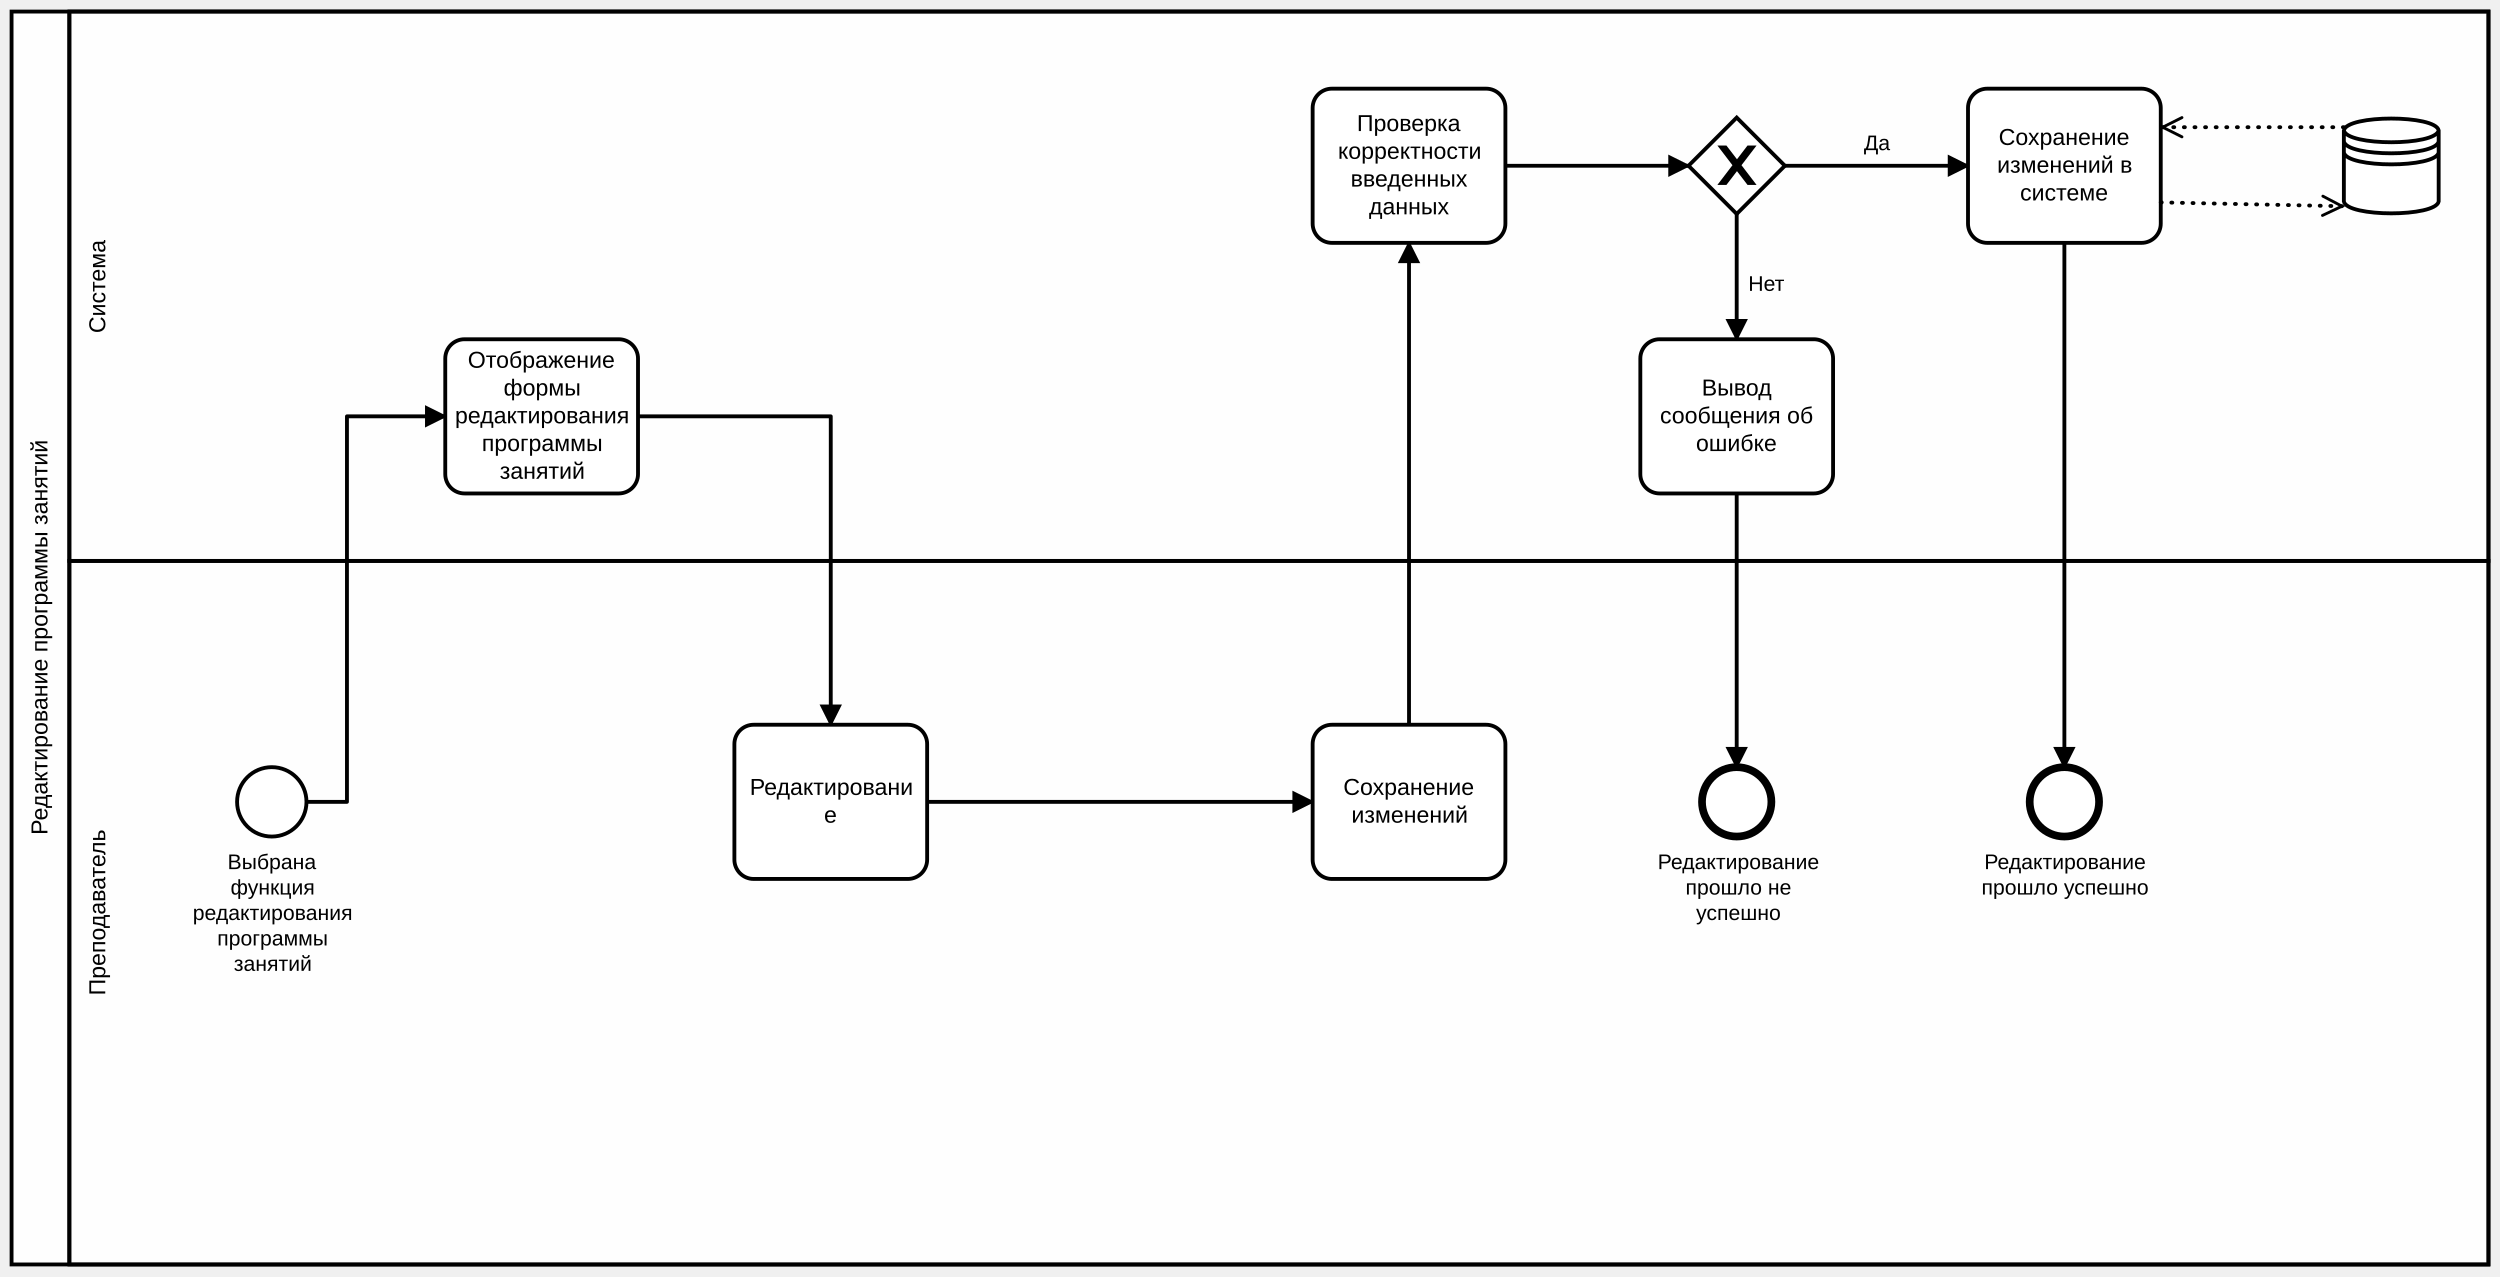
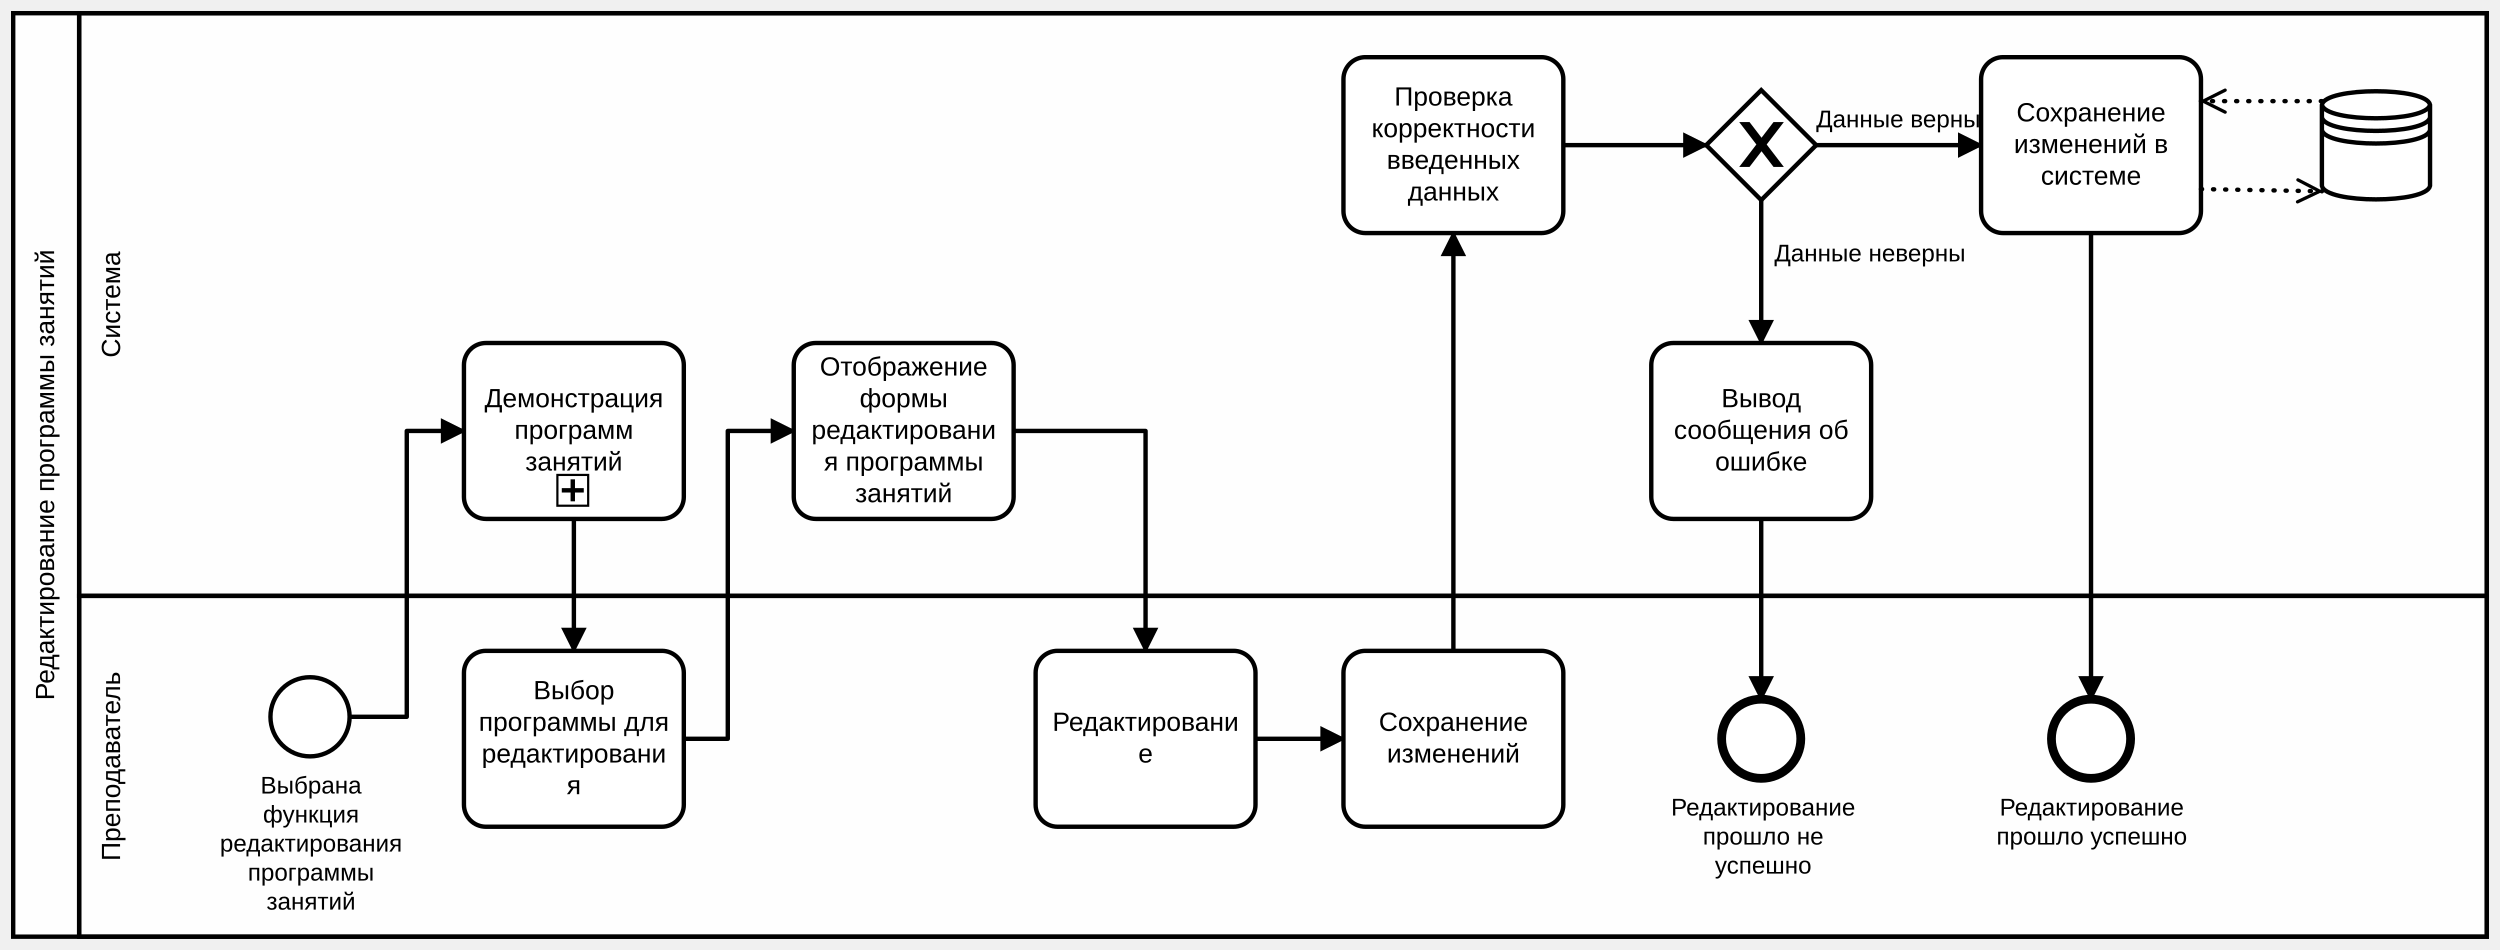
- <svg xmlns="http://www.w3.org/2000/svg" width="1297" height="662" viewBox="149 74 1297 662" version="1.1">
+ <svg xmlns="http://www.w3.org/2000/svg" width="1137" height="432" viewBox="149 94 1137 432" version="1.1">
  <defs>
-     <marker id="sequenceflow-end-white-black-c3cmvcpatdydm0tzsg6f8zy3j" viewBox="0 0 20 20" refX="11" refY="10" markerWidth="10" markerHeight="10" orient="auto">
-       <path d="M 1 5 L 11 10 L 1 15 Z" style="fill: black; stroke-width: 1px; stroke-linecap: round; stroke-dasharray: 10000, 1; stroke: black;" />
+     <marker id="sequenceflow-end-white-black-92m6he9rr7wa09pbdxbmwrjce" viewBox="0 0 20 20" refX="11" refY="10" markerWidth="10" markerHeight="10" orient="auto">
+       <path d="M 1 5 L 11 10 L 1 15 Z" style="fill: black; stroke-width: 1px; stroke-linecap: round; stroke-dasharray: 10000px, 1px; stroke: black; --darkreader-inline-fill:#e8e6e3; --darkreader-inline-stroke:#e8e6e3;" data-darkreader-inline-fill="" data-darkreader-inline-stroke="" />
    </marker>
-     <marker id="messageflow-end-white-black-c3cmvcpatdydm0tzsg6f8zy3j" viewBox="0 0 20 20" refX="8.5" refY="5" markerWidth="20" markerHeight="20" orient="auto">
-       <path d="m 1 5 l 0 -3 l 7 3 l -7 3 z" style="fill: white; stroke-width: 1px; stroke-linecap: butt; stroke-dasharray: 10000, 1; stroke: black;" />
-     </marker>
-     <marker id="messageflow-start-white-black-c3cmvcpatdydm0tzsg6f8zy3j" viewBox="0 0 20 20" refX="6" refY="6" markerWidth="20" markerHeight="20" orient="auto">
-       <circle cx="6" cy="6" r="3.5" style="fill: white; stroke-width: 1px; stroke-linecap: round; stroke-dasharray: 10000, 1; stroke: black;" />
-     </marker>
-     <marker id="association-end-white-black-c3cmvcpatdydm0tzsg6f8zy3j" viewBox="0 0 20 20" refX="12" refY="10" markerWidth="10" markerHeight="10" orient="auto">
-       <path d="M 1 5 L 11 10 L 1 15" style="fill: none; stroke-width: 1.5px; stroke-linecap: round; stroke-dasharray: 10000, 1; stroke: black;" />
+     <marker id="association-end-white-black-92m6he9rr7wa09pbdxbmwrjce" viewBox="0 0 20 20" refX="12" refY="10" markerWidth="10" markerHeight="10" orient="auto">
+       <path d="M 1 5 L 11 10 L 1 15" style="fill: none; stroke-width: 1.5px; stroke-linecap: round; stroke-dasharray: 10000px, 1px; stroke: black;" />
    </marker>
  </defs>
  <g class="djs-group">
-     <g class="djs-element djs-shape" data-element-id="Participant_1b6ujnq" style="display: block;" transform="matrix(1 0 0 1 155 80)">
+     <g class="djs-element djs-shape" data-element-id="Participant_1b6ujnq" transform="matrix(1, 0, 0, 1, 155, 100)" style="display: block;">
      <g class="djs-visual">
-         <rect x="0" y="0" width="1285" height="650" rx="0" ry="0" style="stroke: black; stroke-width: 2px; fill: white; fill-opacity: 0.95;" />
-         <polyline points="30,0 30,650 " style="fill: none; stroke: black; stroke-width: 2px;" />
-         <text lineHeight="1.2" class="djs-label" style="font-family: Arial, sans-serif; font-size: 12px; font-weight: normal; fill: black;" transform="matrix(-1.83697e-16 -1 1 -1.83697e-16 0 650)">
-           <tspan x="222.859" y="18.6">Редактирование программы занятий</tspan>
+         <rect x="0" y="0" width="1125" height="420" rx="0" ry="0" style="stroke: black; stroke-width: 2px; fill: white; fill-opacity: 0.95;" />
+         <polyline points="30,0 30,420 " style="fill: none; stroke: black; stroke-width: 2px;" />
+         <text style="font-family: Arial, sans-serif; font-size: 12px; font-weight: normal; fill: black;" lineHeight="1.2" class="djs-label" transform="matrix(-1.83697e-16, -1, 1, -1.83697e-16, 0, 420)">
+           <tspan x="107.533" y="18.6">Редактирование программы занятий</tspan>
        </text>
      </g>
-       <rect class="djs-hit djs-hit-click-stroke" x="0" y="0" width="1285" height="650" style="fill: none; stroke-opacity: 0; stroke: white; stroke-width: 15px;" />
-       <rect class="djs-hit djs-hit-all" x="0" y="0" width="30" height="650" style="fill: none; stroke-opacity: 0; stroke: white; stroke-width: 15px;" />
-       <rect x="-6" y="-6" width="1297" height="662" class="djs-outline" style="fill: none;" />
+       <rect style="fill: none; stroke-opacity: 0; stroke: white; stroke-width: 15px;" class="djs-hit djs-hit-click-stroke" x="0" y="0" width="1125" height="420" />
+       <rect style="fill: none; stroke-opacity: 0; stroke: white; stroke-width: 15px;" class="djs-hit djs-hit-all" x="0" y="0" width="30" height="420" />
+       <rect x="-6" y="-6" width="1137" height="432" style="fill: none;" class="djs-outline" />
    </g>
    <g class="djs-children">
      <g class="djs-group">
-         <g class="djs-element djs-shape" data-element-id="Lane_0ynxgk1" style="display: block;" transform="matrix(1 0 0 1 185 365)">
-           <g class="djs-visual">
-             <rect x="0" y="0" width="1255" height="365" rx="0" ry="0" style="stroke: black; stroke-width: 2px; fill: white; fill-opacity: 0.35;" />
-             <text lineHeight="1.2" class="djs-label" style="font-family: Arial, sans-serif; font-size: 12px; font-weight: normal; fill: black;" transform="matrix(-1.83697e-16 -1 1 -1.83697e-16 0 365)">
-               <tspan x="139.57" y="18.6">Преподаватель</tspan>
-             </text>
-           </g>
-           <rect class="djs-hit djs-hit-click-stroke" x="0" y="0" width="1255" height="365" style="fill: none; stroke-opacity: 0; stroke: white; stroke-width: 15px;" />
-           <rect class="djs-hit djs-hit-all" x="0" y="0" width="30" height="365" style="fill: none; stroke-opacity: 0; stroke: white; stroke-width: 15px;" />
-           <rect x="-6" y="-6" width="1267" height="377" class="djs-outline" style="fill: none;" />
-         </g>
-       </g>
-       <g class="djs-group">
-         <g class="djs-element djs-shape" data-element-id="Lane_0ldj0uw" style="display: block;" transform="matrix(1 0 0 1 185 80)">
-           <g class="djs-visual">
-             <rect x="0" y="0" width="1255" height="285" rx="0" ry="0" style="stroke: black; stroke-width: 2px; fill: white; fill-opacity: 0.35;" />
-             <text lineHeight="1.2" class="djs-label" style="font-family: Arial, sans-serif; font-size: 12px; font-weight: normal; fill: black;" transform="matrix(-1.83697e-16 -1 1 -1.83697e-16 0 285)">
-               <tspan x="118.172" y="18.6">Система</tspan>
-             </text>
-           </g>
-           <rect class="djs-hit djs-hit-click-stroke" x="0" y="0" width="1255" height="285" style="fill: none; stroke-opacity: 0; stroke: white; stroke-width: 15px;" />
-           <rect class="djs-hit djs-hit-all" x="0" y="0" width="30" height="285" style="fill: none; stroke-opacity: 0; stroke: white; stroke-width: 15px;" />
-           <rect x="-6" y="-6" width="1267" height="297" class="djs-outline" style="fill: none;" />
+         <g class="djs-element djs-shape" data-element-id="Lane_0ynxgk1" transform="matrix(1, 0, 0, 1, 185, 365)" style="display: block;">
+           <g class="djs-visual">
+             <rect x="0" y="0" width="1095" height="155" rx="0" ry="0" style="stroke: black; stroke-width: 2px; fill: white; fill-opacity: 0.35;" />
+             <text style="font-family: Arial, sans-serif; font-size: 12px; font-weight: normal; fill: black;" lineHeight="1.2" class="djs-label" transform="matrix(-1.83697e-16, -1, 1, -1.83697e-16, 0, 155)">
+               <tspan x="34.45" y="18.6">Преподаватель</tspan>
+             </text>
+           </g>
+           <rect style="fill: none; stroke-opacity: 0; stroke: white; stroke-width: 15px;" class="djs-hit djs-hit-click-stroke" x="0" y="0" width="1095" height="155" />
+           <rect style="fill: none; stroke-opacity: 0; stroke: white; stroke-width: 15px;" class="djs-hit djs-hit-all" x="0" y="0" width="30" height="155" />
+           <rect x="-6" y="-6" width="1107" height="167" style="fill: none;" class="djs-outline" />
+         </g>
+       </g>
+       <g class="djs-group">
+         <g class="djs-element djs-shape" data-element-id="Lane_0ldj0uw" transform="matrix(1, 0, 0, 1, 185, 100)" style="display: block;">
+           <g class="djs-visual">
+             <rect x="0" y="0" width="1095" height="265" rx="0" ry="0" style="stroke: black; stroke-width: 2px; fill: white; fill-opacity: 0.35;" />
+             <text style="font-family: Arial, sans-serif; font-size: 12px; font-weight: normal; fill: black;" lineHeight="1.2" class="djs-label" transform="matrix(-1.83697e-16, -1, 1, -1.83697e-16, 0, 265)">
+               <tspan x="108.342" y="18.6">Система</tspan>
+             </text>
+           </g>
+           <rect style="fill: none; stroke-opacity: 0; stroke: white; stroke-width: 15px;" class="djs-hit djs-hit-click-stroke" x="0" y="0" width="1095" height="265" />
+           <rect style="fill: none; stroke-opacity: 0; stroke: white; stroke-width: 15px;" class="djs-hit djs-hit-all" x="0" y="0" width="30" height="265" />
+           <rect x="-6" y="-6" width="1107" height="277" style="fill: none;" class="djs-outline" />
+         </g>
+       </g>
+       <g class="djs-group">
+         <g class="djs-element djs-connection" data-element-id="Flow_132vuii" style="display: block;">
+           <g class="djs-visual">
+             <path d="m  1100,200L1100,412 " style="fill: none; stroke-width: 2px; stroke: black; stroke-linejoin: round; marker-end: url('#sequenceflow-end-white-black-92m6he9rr7wa09pbdxbmwrjce');" />
+           </g>
+           <polyline points="1100,200 1100,412 " style="fill: none; stroke-opacity: 0; stroke: white; stroke-width: 15px;" class="djs-hit djs-hit-stroke" />
+           <rect x="1094" y="194" width="12" height="224" style="fill: none;" class="djs-outline" />
        </g>
      </g>
      <g class="djs-group">
        <g class="djs-element djs-connection" data-element-id="Flow_0o69zpo" style="display: block;">
          <g class="djs-visual">
-             <path d="m  1050,330L1050,472 " style="fill: none; stroke-width: 2px; stroke: black; stroke-linejoin: round; marker-end: url('#sequenceflow-end-white-black-c3cmvcpatdydm0tzsg6f8zy3j');" />
-           </g>
-           <polyline points="1050,330 1050,472 " class="djs-hit djs-hit-stroke" style="fill: none; stroke-opacity: 0; stroke: white; stroke-width: 15px;" />
-           <rect x="1044" y="324" width="12" height="154" class="djs-outline" style="fill: none;" />
+             <path d="m  950,330L950,412 " style="fill: none; stroke-width: 2px; stroke: black; stroke-linejoin: round; marker-end: url('#sequenceflow-end-white-black-92m6he9rr7wa09pbdxbmwrjce');" />
+           </g>
+           <polyline points="950,330 950,412 " style="fill: none; stroke-opacity: 0; stroke: white; stroke-width: 15px;" class="djs-hit djs-hit-stroke" />
+           <rect x="944" y="324" width="12" height="94" style="fill: none;" class="djs-outline" />
+         </g>
+       </g>
+       <g class="djs-group">
+         <g class="djs-element djs-connection" data-element-id="Flow_0ha7l9a" style="display: block;">
+           <g class="djs-visual">
+             <path d="m  950,185L950,250 " style="fill: none; stroke-width: 2px; stroke: black; stroke-linejoin: round; marker-end: url('#sequenceflow-end-white-black-92m6he9rr7wa09pbdxbmwrjce');" />
+           </g>
+           <polyline points="950,185 950,250 " style="fill: none; stroke-opacity: 0; stroke: white; stroke-width: 15px;" class="djs-hit djs-hit-stroke" />
+           <rect x="944" y="179" width="12" height="77" style="fill: none;" class="djs-outline" />
+         </g>
+       </g>
+       <g class="djs-group">
+         <g class="djs-element djs-connection" data-element-id="Flow_01n34qk" style="display: block;">
+           <g class="djs-visual">
+             <path d="m  975,160L1050,160 " style="fill: none; stroke-width: 2px; stroke: black; stroke-linejoin: round; marker-end: url('#sequenceflow-end-white-black-92m6he9rr7wa09pbdxbmwrjce');" />
+           </g>
+           <polyline points="975,160 1050,160 " style="fill: none; stroke-opacity: 0; stroke: white; stroke-width: 15px;" class="djs-hit djs-hit-stroke" />
+           <rect x="969" y="154" width="87" height="12" style="fill: none;" class="djs-outline" />
+         </g>
+       </g>
+       <g class="djs-group">
+         <g class="djs-element djs-connection" data-element-id="Flow_1hgzyfr" style="display: block;">
+           <g class="djs-visual">
+             <path d="m  460,430L480,430 L480,290 L510,290 " style="fill: none; stroke-width: 2px; stroke: black; stroke-linejoin: round; marker-end: url('#sequenceflow-end-white-black-92m6he9rr7wa09pbdxbmwrjce');" />
+           </g>
+           <polyline points="460,430 480,430 480,290 510,290 " style="fill: none; stroke-opacity: 0; stroke: white; stroke-width: 15px;" class="djs-hit djs-hit-stroke" />
+           <rect x="454" y="284" width="62" height="152" style="fill: none;" class="djs-outline" />
+         </g>
+       </g>
+       <g class="djs-group">
+         <g class="djs-element djs-connection" data-element-id="Flow_1nuftsn" style="display: block;">
+           <g class="djs-visual">
+             <path d="m  410,330L410,390 " style="fill: none; stroke-width: 2px; stroke: black; stroke-linejoin: round; marker-end: url('#sequenceflow-end-white-black-92m6he9rr7wa09pbdxbmwrjce');" />
+           </g>
+           <polyline points="410,330 410,390 " style="fill: none; stroke-opacity: 0; stroke: white; stroke-width: 15px;" class="djs-hit djs-hit-stroke" />
+           <rect x="404" y="324" width="12" height="72" style="fill: none;" class="djs-outline" />
+         </g>
+       </g>
+       <g class="djs-group">
+         <g class="djs-element djs-connection" data-element-id="Flow_07rdryp" style="display: block;">
+           <g class="djs-visual">
+             <path d="m  308,420L334,420 L334,290 L360,290 " style="fill: none; stroke-width: 2px; stroke: black; stroke-linejoin: round; marker-end: url('#sequenceflow-end-white-black-92m6he9rr7wa09pbdxbmwrjce');" />
+           </g>
+           <polyline points="308,420 334,420 334,290 360,290 " style="fill: none; stroke-opacity: 0; stroke: white; stroke-width: 15px;" class="djs-hit djs-hit-stroke" />
+           <rect x="302" y="284" width="64" height="142" style="fill: none;" class="djs-outline" />
        </g>
      </g>
      <g class="djs-group">
        <g class="djs-element djs-connection" data-element-id="Flow_1hnvpqh" style="display: block;">
          <g class="djs-visual">
-             <path d="m  480,290L580,290 L580,450 " style="fill: none; stroke-width: 2px; stroke: black; stroke-linejoin: round; marker-end: url('#sequenceflow-end-white-black-c3cmvcpatdydm0tzsg6f8zy3j');" />
-           </g>
-           <polyline points="480,290 580,290 580,450 " class="djs-hit djs-hit-stroke" style="fill: none; stroke-opacity: 0; stroke: white; stroke-width: 15px;" />
-           <rect x="474" y="284" width="112" height="172" class="djs-outline" style="fill: none;" />
-         </g>
-       </g>
-       <g class="djs-group">
-         <g class="djs-element djs-connection" data-element-id="Flow_0l35zz9" style="display: block;">
-           <g class="djs-visual">
-             <path d="m  308,490L329,490 L329,290 L380,290 " style="fill: none; stroke-width: 2px; stroke: black; stroke-linejoin: round; marker-end: url('#sequenceflow-end-white-black-c3cmvcpatdydm0tzsg6f8zy3j');" />
-           </g>
-           <polyline points="308,490 329,490 329,290 380,290 " class="djs-hit djs-hit-stroke" style="fill: none; stroke-opacity: 0; stroke: white; stroke-width: 15px;" />
-           <rect x="302" y="284" width="84" height="212" class="djs-outline" style="fill: none;" />
-         </g>
-       </g>
-       <g class="djs-group">
-         <g class="djs-element djs-connection" data-element-id="Flow_132vuii" style="display: block;">
-           <g class="djs-visual">
-             <path d="m  1220,200L1220,472 " style="fill: none; stroke-width: 2px; stroke: black; stroke-linejoin: round; marker-end: url('#sequenceflow-end-white-black-c3cmvcpatdydm0tzsg6f8zy3j');" />
-           </g>
-           <polyline points="1220,200 1220,472 " class="djs-hit djs-hit-stroke" style="fill: none; stroke-opacity: 0; stroke: white; stroke-width: 15px;" />
-           <rect x="1214" y="194" width="12" height="284" class="djs-outline" style="fill: none;" />
-         </g>
-       </g>
-       <g class="djs-group">
-         <g class="djs-element djs-connection" data-element-id="Flow_0ha7l9a" style="display: block;">
-           <g class="djs-visual">
-             <path d="m  1050,185L1050,250 " style="fill: none; stroke-width: 2px; stroke: black; stroke-linejoin: round; marker-end: url('#sequenceflow-end-white-black-c3cmvcpatdydm0tzsg6f8zy3j');" />
-           </g>
-           <polyline points="1050,185 1050,250 " class="djs-hit djs-hit-stroke" style="fill: none; stroke-opacity: 0; stroke: white; stroke-width: 15px;" />
-           <rect x="1044" y="179" width="12" height="77" class="djs-outline" style="fill: none;" />
-         </g>
-       </g>
-       <g class="djs-group">
-         <g class="djs-element djs-connection" data-element-id="Flow_01n34qk" style="display: block;">
-           <g class="djs-visual">
-             <path d="m  1075,160L1170,160 " style="fill: none; stroke-width: 2px; stroke: black; stroke-linejoin: round; marker-end: url('#sequenceflow-end-white-black-c3cmvcpatdydm0tzsg6f8zy3j');" />
-           </g>
-           <polyline points="1075,160 1170,160 " class="djs-hit djs-hit-stroke" style="fill: none; stroke-opacity: 0; stroke: white; stroke-width: 15px;" />
-           <rect x="1069" y="154" width="107" height="12" class="djs-outline" style="fill: none;" />
+             <path d="m  610,290L670,290 L670,390 " style="fill: none; stroke-width: 2px; stroke: black; stroke-linejoin: round; marker-end: url('#sequenceflow-end-white-black-92m6he9rr7wa09pbdxbmwrjce');" />
+           </g>
+           <polyline points="610,290 670,290 670,390 " style="fill: none; stroke-opacity: 0; stroke: white; stroke-width: 15px;" class="djs-hit djs-hit-stroke" />
+           <rect x="604" y="284" width="72" height="112" style="fill: none;" class="djs-outline" />
        </g>
      </g>
      <g class="djs-group">
        <g class="djs-element djs-connection" data-element-id="Flow_1fh283f" style="display: block;">
          <g class="djs-visual">
-             <path d="m  930,160L1025,160 " style="fill: none; stroke-width: 2px; stroke: black; stroke-linejoin: round; marker-end: url('#sequenceflow-end-white-black-c3cmvcpatdydm0tzsg6f8zy3j');" />
-           </g>
-           <polyline points="930,160 1025,160 " class="djs-hit djs-hit-stroke" style="fill: none; stroke-opacity: 0; stroke: white; stroke-width: 15px;" />
-           <rect x="924" y="154" width="107" height="12" class="djs-outline" style="fill: none;" />
+             <path d="m  860,160L925,160 " style="fill: none; stroke-width: 2px; stroke: black; stroke-linejoin: round; marker-end: url('#sequenceflow-end-white-black-92m6he9rr7wa09pbdxbmwrjce');" />
+           </g>
+           <polyline points="860,160 925,160 " style="fill: none; stroke-opacity: 0; stroke: white; stroke-width: 15px;" class="djs-hit djs-hit-stroke" />
+           <rect x="854" y="154" width="77" height="12" style="fill: none;" class="djs-outline" />
        </g>
      </g>
      <g class="djs-group">
        <g class="djs-element djs-connection" data-element-id="Flow_0zcfzcb" style="display: block;">
          <g class="djs-visual">
-             <path d="m  880,450L880,200 " style="fill: none; stroke-width: 2px; stroke: black; stroke-linejoin: round; marker-end: url('#sequenceflow-end-white-black-c3cmvcpatdydm0tzsg6f8zy3j');" />
-           </g>
-           <polyline points="880,450 880,200 " class="djs-hit djs-hit-stroke" style="fill: none; stroke-opacity: 0; stroke: white; stroke-width: 15px;" />
-           <rect x="874" y="194" width="12" height="262" class="djs-outline" style="fill: none;" />
+             <path d="m  810,390L810,200 " style="fill: none; stroke-width: 2px; stroke: black; stroke-linejoin: round; marker-end: url('#sequenceflow-end-white-black-92m6he9rr7wa09pbdxbmwrjce');" />
+           </g>
+           <polyline points="810,390 810,200 " style="fill: none; stroke-opacity: 0; stroke: white; stroke-width: 15px;" class="djs-hit djs-hit-stroke" />
+           <rect x="804" y="194" width="12" height="202" style="fill: none;" class="djs-outline" />
        </g>
      </g>
      <g class="djs-group">
        <g class="djs-element djs-connection" data-element-id="Flow_1oo5qbt" style="display: block;">
          <g class="djs-visual">
-             <path d="m  630,490L830,490 " style="fill: none; stroke-width: 2px; stroke: black; stroke-linejoin: round; marker-end: url('#sequenceflow-end-white-black-c3cmvcpatdydm0tzsg6f8zy3j');" />
-           </g>
-           <polyline points="630,490 830,490 " class="djs-hit djs-hit-stroke" style="fill: none; stroke-opacity: 0; stroke: white; stroke-width: 15px;" />
-           <rect x="624" y="484" width="212" height="12" class="djs-outline" style="fill: none;" />
-         </g>
-       </g>
-       <g class="djs-group">
-         <g class="djs-element djs-shape" data-element-id="Activity_0auo7cy" style="display: block;" transform="matrix(1 0 0 1 830 450)">
-           <g class="djs-visual">
-             <rect x="0" y="0" width="100" height="80" rx="10" ry="10" style="stroke: black; stroke-width: 2px; fill: white; fill-opacity: 0.95;" />
-             <text lineHeight="1.2" class="djs-label" style="font-family: Arial, sans-serif; font-size: 12px; font-weight: normal; fill: black;">
-               <tspan x="15.906" y="36.4">Сохранение </tspan>
-               <tspan x="20.117" y="50.8">изменений</tspan>
-             </text>
-           </g>
-           <rect class="djs-hit djs-hit-all" x="0" y="0" width="100" height="80" style="fill: none; stroke-opacity: 0; stroke: white; stroke-width: 15px;" />
-           <rect x="-6" y="-6" width="112" height="92" class="djs-outline" style="fill: none;" />
-         </g>
-       </g>
-       <g class="djs-group">
-         <g class="djs-element djs-shape" data-element-id="Gateway_18vwtif" style="display: block;" transform="matrix(1 0 0 1 1025 135)">
+             <path d="m  720,430L760,430 " style="fill: none; stroke-width: 2px; stroke: black; stroke-linejoin: round; marker-end: url('#sequenceflow-end-white-black-92m6he9rr7wa09pbdxbmwrjce');" />
+           </g>
+           <polyline points="720,430 760,430 " style="fill: none; stroke-opacity: 0; stroke: white; stroke-width: 15px;" class="djs-hit djs-hit-stroke" />
+           <rect x="714" y="424" width="52" height="12" style="fill: none;" class="djs-outline" />
+         </g>
+       </g>
+       <g class="djs-group">
+         <g class="djs-element djs-shape" data-element-id="Event_0bsu9a0" transform="matrix(1, 0, 0, 1, 272, 402)" style="display: block;">
+           <g class="djs-visual">
+             <circle cx="18" cy="18" r="18" style="stroke: black; stroke-width: 2px; fill: white; fill-opacity: 0.95;" />
+           </g>
+           <rect style="fill: none; stroke-opacity: 0; stroke: white; stroke-width: 15px;" class="djs-hit djs-hit-all" x="0" y="0" width="36" height="36" />
+           <rect x="-6" y="-6" width="48" height="48" style="fill: none;" class="djs-outline" />
+         </g>
+       </g>
+       <g class="djs-group">
+         <g class="djs-element djs-shape" data-element-id="Event_0bsu9a0_label" transform="matrix(1, 0, 0, 1, 249, 445)" style="display: block;">
+           <g class="djs-visual">
+             <text style="font-family: Arial, sans-serif; font-size: 11px; font-weight: normal; fill: black;" lineHeight="1.2" class="djs-label">
+               <tspan x="18.467" y="9.9">Выбрана </tspan>
+               <tspan x="19.583" y="23.1">функция </tspan>
+               <tspan x="0" y="36.3">редактирования </tspan>
+               <tspan x="12.708" y="49.5">программы </tspan>
+               <tspan x="21.183" y="62.7">занятий</tspan>
+             </text>
+           </g>
+           <rect style="fill: none; stroke-opacity: 0; stroke: white; stroke-width: 15px;" class="djs-hit djs-hit-all" x="0" y="0" width="83" height="66" />
+           <rect x="-6" y="-6" width="95" height="78" style="fill: none;" class="djs-outline" />
+         </g>
+       </g>
+       <g class="djs-group">
+         <g class="djs-element djs-shape" data-element-id="Activity_0s693wt" transform="matrix(1, 0, 0, 1, 360, 250)" style="display: block;">
+           <g class="djs-visual">
+             <rect x="0" y="0" width="100" height="80" rx="10" ry="10" style="stroke: black; stroke-width: 2px; fill: white; fill-opacity: 0.95;" />
+             <text style="font-family: Arial, sans-serif; font-size: 12px; font-weight: normal; fill: black;" lineHeight="1.2" class="djs-label">
+               <tspan x="9.375" y="29.2">Демонстрация </tspan>
+               <tspan x="22.975" y="43.6">программ </tspan>
+               <tspan x="27.9" y="58">занятий</tspan>
+             </text>
+             <rect x="0" y="0" width="14" height="14" rx="0" ry="0" style="stroke: black; stroke-width: 1px; fill: white;" transform="matrix(1, 0, 0, 1, 42.5, 60)" />
+             <path d="m42.5,60 m 7,2 l 0,10 m -5,-5 l 10,0" style="fill: white; stroke-width: 2px; stroke: black;" data-marker="sub-process" />
+           </g>
+           <rect x="-6" y="-6" width="112" height="92" style="fill: none;" class="djs-outline" />
+           <rect style="fill: none; stroke-opacity: 0; stroke: white; stroke-width: 15px;" class="djs-hit djs-hit-all" x="0" y="0" width="100" height="80" />
+         </g>
+       </g>
+       <g class="djs-group">
+         <g class="djs-element djs-shape" data-element-id="Activity_1jfybuf" transform="matrix(1, 0, 0, 1, 360, 390)" style="display: block;">
+           <g class="djs-visual">
+             <rect x="0" y="0" width="100" height="80" rx="10" ry="10" style="stroke: black; stroke-width: 2px; fill: white; fill-opacity: 0.95;" />
+             <text style="font-family: Arial, sans-serif; font-size: 12px; font-weight: normal; fill: black;" lineHeight="1.2" class="djs-label">
+               <tspan x="31.583" y="22">Выбор </tspan>
+               <tspan x="6.742" y="36.4">программы для</tspan>
+               <tspan x="8.05" y="50.8">редактировани</tspan>
+               <tspan x="46.75" y="65.2">я</tspan>
+             </text>
+           </g>
+           <rect style="fill: none; stroke-opacity: 0; stroke: white; stroke-width: 15px;" class="djs-hit djs-hit-all" x="0" y="0" width="100" height="80" />
+           <rect x="-6" y="-6" width="112" height="92" style="fill: none;" class="djs-outline" />
+         </g>
+       </g>
+       <g class="djs-group">
+         <g class="djs-element djs-shape" data-element-id="Activity_1rji4nd" transform="matrix(1, 0, 0, 1, 510, 250)" style="display: block;">
+           <g class="djs-visual">
+             <rect x="0" y="0" width="100" height="80" rx="10" ry="10" style="stroke: black; stroke-width: 2px; fill: white; fill-opacity: 0.95;" />
+             <text style="font-family: Arial, sans-serif; font-size: 12px; font-weight: normal; fill: black;" lineHeight="1.2" class="djs-label">
+               <tspan x="11.867" y="14.8">Отображение </tspan>
+               <tspan x="29.958" y="29.2">формы </tspan>
+               <tspan x="8.05" y="43.6">редактировани</tspan>
+               <tspan x="13.742" y="58">я программы </tspan>
+               <tspan x="27.9" y="72.4">занятий</tspan>
+             </text>
+           </g>
+           <rect style="fill: none; stroke-opacity: 0; stroke: white; stroke-width: 15px;" class="djs-hit djs-hit-all" x="0" y="0" width="100" height="80" />
+           <rect x="-6" y="-6" width="112" height="92" style="fill: none;" class="djs-outline" />
+         </g>
+       </g>
+       <g class="djs-group">
+         <g class="djs-element djs-shape" data-element-id="Activity_00de4bj" transform="matrix(1, 0, 0, 1, 620, 390)" style="display: block;">
+           <g class="djs-visual">
+             <rect x="0" y="0" width="100" height="80" rx="10" ry="10" style="stroke: black; stroke-width: 2px; fill: white; fill-opacity: 0.95;" />
+             <text style="font-family: Arial, sans-serif; font-size: 12px; font-weight: normal; fill: black;" lineHeight="1.2" class="djs-label">
+               <tspan x="7.642" y="36.4">Редактировани</tspan>
+               <tspan x="46.667" y="50.8">е</tspan>
+             </text>
+           </g>
+           <rect style="fill: none; stroke-opacity: 0; stroke: white; stroke-width: 15px;" class="djs-hit djs-hit-all" x="0" y="0" width="100" height="80" />
+           <rect x="-6" y="-6" width="112" height="92" style="fill: none;" class="djs-outline" />
+         </g>
+       </g>
+       <g class="djs-group">
+         <g class="djs-element djs-shape" data-element-id="Activity_0auo7cy" transform="matrix(1, 0, 0, 1, 760, 390)" style="display: block;">
+           <g class="djs-visual">
+             <rect x="0" y="0" width="100" height="80" rx="10" ry="10" style="stroke: black; stroke-width: 2px; fill: white; fill-opacity: 0.95;" />
+             <text style="font-family: Arial, sans-serif; font-size: 12px; font-weight: normal; fill: black;" lineHeight="1.2" class="djs-label">
+               <tspan x="16.083" y="36.4">Сохранение </tspan>
+               <tspan x="19.775" y="50.8">изменений</tspan>
+             </text>
+           </g>
+           <rect style="fill: none; stroke-opacity: 0; stroke: white; stroke-width: 15px;" class="djs-hit djs-hit-all" x="0" y="0" width="100" height="80" />
+           <rect x="-6" y="-6" width="112" height="92" style="fill: none;" class="djs-outline" />
+         </g>
+       </g>
+       <g class="djs-group">
+         <g class="djs-element djs-shape" data-element-id="Activity_1cpyv4j" transform="matrix(1, 0, 0, 1, 760, 120)" style="display: block;">
+           <g class="djs-visual">
+             <rect x="0" y="0" width="100" height="80" rx="10" ry="10" style="stroke: black; stroke-width: 2px; fill: white; fill-opacity: 0.95;" />
+             <text style="font-family: Arial, sans-serif; font-size: 12px; font-weight: normal; fill: black;" lineHeight="1.2" class="djs-label">
+               <tspan x="23.142" y="22">Проверка </tspan>
+               <tspan x="12.783" y="36.4">корректности </tspan>
+               <tspan x="19.7" y="50.8">введенных </tspan>
+               <tspan x="29.217" y="65.2">данных</tspan>
+             </text>
+           </g>
+           <rect style="fill: none; stroke-opacity: 0; stroke: white; stroke-width: 15px;" class="djs-hit djs-hit-all" x="0" y="0" width="100" height="80" />
+           <rect x="-6" y="-6" width="112" height="92" style="fill: none;" class="djs-outline" />
+         </g>
+       </g>
+       <g class="djs-group">
+         <g class="djs-element djs-shape" data-element-id="Gateway_18vwtif" transform="matrix(1, 0, 0, 1, 925, 135)" style="display: block;">
          <g class="djs-visual">
            <polygon points="25,0 50,25 25,50 0,25" style="stroke: black; stroke-width: 2px; fill: white; fill-opacity: 0.95;" />
            <path d="m 16,15 7.429,9.714 -7.429,9.714 3.429,0 5.714,-7.464 5.714,7.464 3.429,0 -7.429,-9.714 7.429,-9.714 -3.429,0 -5.714,7.464 -5.714,-7.464 -3.429,0 z" style="fill: black; stroke-width: 1px; stroke: black;" />
          </g>
-           <rect class="djs-hit djs-hit-all" x="0" y="0" width="50" height="50" style="fill: none; stroke-opacity: 0; stroke: white; stroke-width: 15px;" />
-           <rect x="-6" y="-6" width="62" height="62" class="djs-outline" style="fill: none;" />
-         </g>
-       </g>
-       <g class="djs-group">
-         <g class="djs-element djs-shape" data-element-id="Activity_0s7hpc0" style="display: block;" transform="matrix(1 0 0 1 1000 250)">
-           <g class="djs-visual">
-             <rect x="0" y="0" width="100" height="80" rx="10" ry="10" style="stroke: black; stroke-width: 2px; fill: white; fill-opacity: 0.95;" />
-             <text lineHeight="1.2" class="djs-label" style="font-family: Arial, sans-serif; font-size: 12px; font-weight: normal; fill: black;">
-               <tspan x="31.859" y="29.2">Вывод </tspan>
-               <tspan x="10.195" y="43.6">сообщения об </tspan>
-               <tspan x="28.867" y="58">ошибке</tspan>
-             </text>
-           </g>
-           <rect class="djs-hit djs-hit-all" x="0" y="0" width="100" height="80" style="fill: none; stroke-opacity: 0; stroke: white; stroke-width: 15px;" />
-           <rect x="-6" y="-6" width="112" height="92" class="djs-outline" style="fill: none;" />
-         </g>
-       </g>
-       <g class="djs-group">
-         <g class="djs-element djs-shape" data-element-id="Activity_188kl1a" style="display: block;" transform="matrix(1 0 0 1 1170 120)">
-           <g class="djs-visual">
-             <rect x="0" y="0" width="100" height="80" rx="10" ry="10" style="stroke: black; stroke-width: 2px; fill: white; fill-opacity: 0.95;" />
-             <text lineHeight="1.2" class="djs-label" style="font-family: Arial, sans-serif; font-size: 12px; font-weight: normal; fill: black;">
-               <tspan x="15.906" y="29.2">Сохранение </tspan>
-               <tspan x="15.102" y="43.6">изменений в </tspan>
-               <tspan x="27" y="58">системе</tspan>
-             </text>
-           </g>
-           <rect class="djs-hit djs-hit-all" x="0" y="0" width="100" height="80" style="fill: none; stroke-opacity: 0; stroke: white; stroke-width: 15px;" />
-           <rect x="-6" y="-6" width="112" height="92" class="djs-outline" style="fill: none;" />
-         </g>
-       </g>
-       <g class="djs-group">
-         <g class="djs-element djs-shape" data-element-id="DataStoreReference_0145biv" style="display: block;" transform="matrix(1 0 0 1 1365 135)">
+           <rect style="fill: none; stroke-opacity: 0; stroke: white; stroke-width: 15px;" class="djs-hit djs-hit-all" x="0" y="0" width="50" height="50" />
+           <rect x="-6" y="-6" width="62" height="62" style="fill: none;" class="djs-outline" />
+         </g>
+       </g>
+       <g class="djs-group">
+         <g class="djs-element djs-shape" data-element-id="Activity_0s7hpc0" transform="matrix(1, 0, 0, 1, 900, 250)" style="display: block;">
+           <g class="djs-visual">
+             <rect x="0" y="0" width="100" height="80" rx="10" ry="10" style="stroke: black; stroke-width: 2px; fill: white; fill-opacity: 0.95;" />
+             <text style="font-family: Arial, sans-serif; font-size: 12px; font-weight: normal; fill: black;" lineHeight="1.2" class="djs-label">
+               <tspan x="31.858" y="29.2">Вывод </tspan>
+               <tspan x="10.283" y="43.6">сообщения об </tspan>
+               <tspan x="29.042" y="58">ошибке</tspan>
+             </text>
+           </g>
+           <rect style="fill: none; stroke-opacity: 0; stroke: white; stroke-width: 15px;" class="djs-hit djs-hit-all" x="0" y="0" width="100" height="80" />
+           <rect x="-6" y="-6" width="112" height="92" style="fill: none;" class="djs-outline" />
+         </g>
+       </g>
+       <g class="djs-group">
+         <g class="djs-element djs-shape" data-element-id="Event_00sy0ta" transform="matrix(1, 0, 0, 1, 932, 412)" style="display: block;">
+           <g class="djs-visual">
+             <circle cx="18" cy="18" r="18" style="stroke: black; stroke-width: 4px; fill: white; fill-opacity: 0.95;" />
+           </g>
+           <rect style="fill: none; stroke-opacity: 0; stroke: white; stroke-width: 15px;" class="djs-hit djs-hit-all" x="0" y="0" width="36" height="36" />
+           <rect x="-6" y="-6" width="48" height="48" style="fill: none;" class="djs-outline" />
+         </g>
+       </g>
+       <g class="djs-group">
+         <g class="djs-element djs-shape" data-element-id="Event_00sy0ta_label" transform="matrix(1, 0, 0, 1, 909, 455)" style="display: block;">
+           <g class="djs-visual">
+             <text style="font-family: Arial, sans-serif; font-size: 11px; font-weight: normal; fill: black;" lineHeight="1.2" class="djs-label">
+               <tspan x="0" y="9.9">Редактирование </tspan>
+               <tspan x="14.442" y="23.1">прошло не </tspan>
+               <tspan x="19.917" y="36.3">успешно</tspan>
+             </text>
+           </g>
+           <rect style="fill: none; stroke-opacity: 0; stroke: white; stroke-width: 15px;" class="djs-hit djs-hit-all" x="0" y="0" width="84" height="40" />
+           <rect x="-6" y="-6" width="96" height="52" style="fill: none;" class="djs-outline" />
+         </g>
+       </g>
+       <g class="djs-group">
+         <g class="djs-element djs-shape" data-element-id="Activity_188kl1a" transform="matrix(1, 0, 0, 1, 1050, 120)" style="display: block;">
+           <g class="djs-visual">
+             <rect x="0" y="0" width="100" height="80" rx="10" ry="10" style="stroke: black; stroke-width: 2px; fill: white; fill-opacity: 0.95;" />
+             <text style="font-family: Arial, sans-serif; font-size: 12px; font-weight: normal; fill: black;" lineHeight="1.2" class="djs-label">
+               <tspan x="16.083" y="29.2">Сохранение </tspan>
+               <tspan x="14.917" y="43.6">изменений в </tspan>
+               <tspan x="27.175" y="58">системе</tspan>
+             </text>
+           </g>
+           <rect style="fill: none; stroke-opacity: 0; stroke: white; stroke-width: 15px;" class="djs-hit djs-hit-all" x="0" y="0" width="100" height="80" />
+           <rect x="-6" y="-6" width="112" height="92" style="fill: none;" class="djs-outline" />
+         </g>
+       </g>
+       <g class="djs-group">
+         <g class="djs-element djs-shape" data-element-id="Event_1lqwret" transform="matrix(1, 0, 0, 1, 1082, 412)" style="display: block;">
+           <g class="djs-visual">
+             <circle cx="18" cy="18" r="18" style="stroke: black; stroke-width: 4px; fill: white; fill-opacity: 0.95;" />
+           </g>
+           <rect style="fill: none; stroke-opacity: 0; stroke: white; stroke-width: 15px;" class="djs-hit djs-hit-all" x="0" y="0" width="36" height="36" />
+           <rect x="-6" y="-6" width="48" height="48" style="fill: none;" class="djs-outline" />
+         </g>
+       </g>
+       <g class="djs-group">
+         <g class="djs-element djs-shape" data-element-id="Event_1lqwret_label" transform="matrix(1, 0, 0, 1, 1057, 455)" style="display: block;">
+           <g class="djs-visual">
+             <text style="font-family: Arial, sans-serif; font-size: 11px; font-weight: normal; fill: black;" lineHeight="1.2" class="djs-label">
+               <tspan x="1.442" y="9.9">Редактирование </tspan>
+               <tspan x="0" y="23.1">прошло успешно</tspan>
+             </text>
+           </g>
+           <rect style="fill: none; stroke-opacity: 0; stroke: white; stroke-width: 15px;" class="djs-hit djs-hit-all" x="0" y="0" width="87" height="27" />
+           <rect x="-6" y="-6" width="99" height="39" style="fill: none;" class="djs-outline" />
+         </g>
+       </g>
+       <g class="djs-group">
+         <g class="djs-element djs-shape" data-element-id="DataStoreReference_0145biv" transform="matrix(1, 0, 0, 1, 1205, 135)" style="display: block;">
          <g class="djs-visual">
            <path d="m  0,6.65 l  0,36.885 c  1.639,8.197 47.541,8.197  49.18,0 l  0,-36.885 c -1.639,-8.197 -47.541,-8.197 -49.18,0c  1.639,8.197 47.541,8.197  49.18,0 m  -49.18,5.738c  1.639,8.197 47.541,8.197 49.18,0m  -49.18,5.738c  1.639,8.197 47.541,8.197  49.18,0" style="fill: white; stroke-width: 2px; stroke: black; fill-opacity: 0.95;" />
          </g>
-           <rect class="djs-hit djs-hit-all" x="0" y="0" width="50" height="50" style="fill: none; stroke-opacity: 0; stroke: white; stroke-width: 15px;" />
-           <rect x="-6" y="-6" width="62" height="62" class="djs-outline" style="fill: none;" />
-         </g>
-       </g>
-       <g class="djs-group">
-         <g class="djs-element djs-shape" data-element-id="Event_1lqwret" style="display: block;" transform="matrix(1 0 0 1 1202 472)">
-           <g class="djs-visual">
-             <circle cx="18" cy="18" r="18" style="stroke: black; stroke-width: 4px; fill: white; fill-opacity: 0.95;" />
-           </g>
-           <rect class="djs-hit djs-hit-all" x="0" y="0" width="36" height="36" style="fill: none; stroke-opacity: 0; stroke: white; stroke-width: 15px;" />
-           <rect x="-6" y="-6" width="48" height="48" class="djs-outline" style="fill: none;" />
-         </g>
-       </g>
-       <g class="djs-group">
-         <g class="djs-element djs-shape" data-element-id="Event_1lqwret_label" style="display: block;" transform="matrix(1 0 0 1 1177 515)">
-           <g class="djs-visual">
-             <text lineHeight="1.2" class="djs-label" style="font-family: Arial, sans-serif; font-size: 11px; font-weight: normal; fill: black;">
-               <tspan x="1.453" y="9.9">Редактирование </tspan>
-               <tspan x="0" y="23.1">прошло успешно</tspan>
-             </text>
-           </g>
-           <rect class="djs-hit djs-hit-all" x="0" y="0" width="87" height="27" style="fill: none; stroke-opacity: 0; stroke: white; stroke-width: 15px;" />
-           <rect x="-6" y="-6" width="99" height="39" class="djs-outline" style="fill: none;" />
-         </g>
-       </g>
-       <g class="djs-group">
-         <g class="djs-element djs-shape" data-element-id="Event_0bsu9a0" style="display: block;" transform="matrix(1 0 0 1 272 472)">
-           <g class="djs-visual">
-             <circle cx="18" cy="18" r="18" style="stroke: black; stroke-width: 2px; fill: white; fill-opacity: 0.95;" />
-           </g>
-           <rect class="djs-hit djs-hit-all" x="0" y="0" width="36" height="36" style="fill: none; stroke-opacity: 0; stroke: white; stroke-width: 15px;" />
-           <rect x="-6" y="-6" width="48" height="48" class="djs-outline" style="fill: none;" />
-         </g>
-       </g>
-       <g class="djs-group">
-         <g class="djs-element djs-shape" data-element-id="Event_0bsu9a0_label" style="display: block;" transform="matrix(1 0 0 1 249 515)">
-           <g class="djs-visual">
-             <text lineHeight="1.2" class="djs-label" style="font-family: Arial, sans-serif; font-size: 11px; font-weight: normal; fill: black;">
-               <tspan x="18.047" y="9.9">Выбрана </tspan>
-               <tspan x="19.594" y="23.1">функция </tspan>
-               <tspan x="0" y="36.3">редактирования </tspan>
-               <tspan x="12.688" y="49.5">программы </tspan>
-               <tspan x="21.289" y="62.7">занятий</tspan>
-             </text>
-           </g>
-           <rect class="djs-hit djs-hit-all" x="0" y="0" width="83" height="66" style="fill: none; stroke-opacity: 0; stroke: white; stroke-width: 15px;" />
-           <rect x="-6" y="-6" width="95" height="78" class="djs-outline" style="fill: none;" />
-         </g>
-       </g>
-       <g class="djs-group">
-         <g class="djs-element djs-shape" data-element-id="Activity_1rji4nd" style="display: block;" transform="matrix(1 0 0 1 380 250)">
-           <g class="djs-visual">
-             <rect x="0" y="0" width="100" height="80" rx="10" ry="10" style="stroke: black; stroke-width: 2px; fill: white; fill-opacity: 0.95;" />
-             <text lineHeight="1.2" class="djs-label" style="font-family: Arial, sans-serif; font-size: 12px; font-weight: normal; fill: black;">
-               <tspan x="11.688" y="14.8">Отображение </tspan>
-               <tspan x="30.258" y="29.2">формы </tspan>
-               <tspan x="5.031" y="43.6">редактирования</tspan>
-               <tspan x="18.961" y="58">программы </tspan>
-               <tspan x="28.25" y="72.4">занятий</tspan>
-             </text>
-           </g>
-           <rect class="djs-hit djs-hit-all" x="0" y="0" width="100" height="80" style="fill: none; stroke-opacity: 0; stroke: white; stroke-width: 15px;" />
-           <rect x="-6" y="-6" width="112" height="92" class="djs-outline" style="fill: none;" />
-         </g>
-       </g>
-       <g class="djs-group">
-         <g class="djs-element djs-shape" data-element-id="Activity_00de4bj" style="display: block;" transform="matrix(1 0 0 1 530 450)">
-           <g class="djs-visual">
-             <rect x="0" y="0" width="100" height="80" rx="10" ry="10" style="stroke: black; stroke-width: 2px; fill: white; fill-opacity: 0.95;" />
-             <text lineHeight="1.2" class="djs-label" style="font-family: Arial, sans-serif; font-size: 12px; font-weight: normal; fill: black;">
-               <tspan x="7.977" y="36.4">Редактировани</tspan>
-               <tspan x="46.5" y="50.8">е</tspan>
-             </text>
-           </g>
-           <rect class="djs-hit djs-hit-all" x="0" y="0" width="100" height="80" style="fill: none; stroke-opacity: 0; stroke: white; stroke-width: 15px;" />
-           <rect x="-6" y="-6" width="112" height="92" class="djs-outline" style="fill: none;" />
-         </g>
-       </g>
-       <g class="djs-group">
-         <g class="djs-element djs-shape" data-element-id="Activity_1cpyv4j" style="display: block;" transform="matrix(1 0 0 1 830 120)">
-           <g class="djs-visual">
-             <rect x="0" y="0" width="100" height="80" rx="10" ry="10" style="stroke: black; stroke-width: 2px; fill: white; fill-opacity: 0.95;" />
-             <text lineHeight="1.2" class="djs-label" style="font-family: Arial, sans-serif; font-size: 12px; font-weight: normal; fill: black;">
-               <tspan x="22.961" y="22">Проверка </tspan>
-               <tspan x="13.117" y="36.4">корректности </tspan>
-               <tspan x="19.703" y="50.8">введенных </tspan>
-               <tspan x="29.219" y="65.2">данных</tspan>
-             </text>
-           </g>
-           <rect class="djs-hit djs-hit-all" x="0" y="0" width="100" height="80" style="fill: none; stroke-opacity: 0; stroke: white; stroke-width: 15px;" />
-           <rect x="-6" y="-6" width="112" height="92" class="djs-outline" style="fill: none;" />
-         </g>
-       </g>
-       <g class="djs-group">
-         <g class="djs-element djs-shape" data-element-id="Event_00sy0ta" style="display: block;" transform="matrix(1 0 0 1 1032 472)">
-           <g class="djs-visual">
-             <circle cx="18" cy="18" r="18" style="stroke: black; stroke-width: 4px; fill: white; fill-opacity: 0.95;" />
-           </g>
-           <rect class="djs-hit djs-hit-all" x="0" y="0" width="36" height="36" style="fill: none; stroke-opacity: 0; stroke: white; stroke-width: 15px;" />
-           <rect x="-6" y="-6" width="48" height="48" class="djs-outline" style="fill: none;" />
-         </g>
-       </g>
-       <g class="djs-group">
-         <g class="djs-element djs-shape" data-element-id="Event_00sy0ta_label" style="display: block;" transform="matrix(1 0 0 1 1009 515)">
-           <g class="djs-visual">
-             <text lineHeight="1.2" class="djs-label" style="font-family: Arial, sans-serif; font-size: 11px; font-weight: normal; fill: black;">
-               <tspan x="0" y="9.9">Редактирование </tspan>
-               <tspan x="14.438" y="23.1">прошло не </tspan>
-               <tspan x="19.914" y="36.3">успешно</tspan>
-             </text>
-           </g>
-           <rect class="djs-hit djs-hit-all" x="0" y="0" width="84" height="40" style="fill: none; stroke-opacity: 0; stroke: white; stroke-width: 15px;" />
-           <rect x="-6" y="-6" width="96" height="52" class="djs-outline" style="fill: none;" />
-         </g>
-       </g>
-       <g class="djs-group">
-         <g class="djs-element djs-shape" data-element-id="Flow_01n34qk_label" style="display: block;" transform="matrix(1 0 0 1 1116 142)">
-           <g class="djs-visual">
-             <text lineHeight="1.2" class="djs-label" style="font-family: Arial, sans-serif; font-size: 11px; font-weight: normal; fill: black;">
-               <tspan x="0" y="9.9">Да</tspan>
-             </text>
-           </g>
-           <rect class="djs-hit djs-hit-all" x="0" y="0" width="15" height="14" style="fill: none; stroke-opacity: 0; stroke: white; stroke-width: 15px;" />
-           <rect x="-6" y="-6" width="27" height="26" class="djs-outline" style="fill: none;" />
-         </g>
-       </g>
-       <g class="djs-group">
-         <g class="djs-element djs-shape" data-element-id="Flow_0ha7l9a_label" style="display: block;" transform="matrix(1 0 0 1 1056 215)">
-           <g class="djs-visual">
-             <text lineHeight="1.2" class="djs-label" style="font-family: Arial, sans-serif; font-size: 11px; font-weight: normal; fill: black;">
-               <tspan x="0" y="9.9">Нет</tspan>
-             </text>
-           </g>
-           <rect class="djs-hit djs-hit-all" x="0" y="0" width="19" height="14" style="fill: none; stroke-opacity: 0; stroke: white; stroke-width: 15px;" />
-           <rect x="-6" y="-6" width="31" height="26" class="djs-outline" style="fill: none;" />
+           <rect style="fill: none; stroke-opacity: 0; stroke: white; stroke-width: 15px;" class="djs-hit djs-hit-all" x="0" y="0" width="50" height="50" />
+           <rect x="-6" y="-6" width="62" height="62" style="fill: none;" class="djs-outline" />
+         </g>
+       </g>
+       <g class="djs-group">
+         <g class="djs-element djs-shape" data-element-id="Flow_01n34qk_label" transform="matrix(1, 0, 0, 1, 975, 142)" style="display: block;">
+           <g class="djs-visual">
+             <text style="font-family: Arial, sans-serif; font-size: 11px; font-weight: normal; fill: black;" lineHeight="1.2" class="djs-label">
+               <tspan x="0" y="9.9">Данные верны</tspan>
+             </text>
+           </g>
+           <rect style="fill: none; stroke-opacity: 0; stroke: white; stroke-width: 15px;" class="djs-hit djs-hit-all" x="0" y="0" width="75" height="14" />
+           <rect x="-6" y="-6" width="87" height="26" style="fill: none;" class="djs-outline" />
+         </g>
+       </g>
+       <g class="djs-group">
+         <g class="djs-element djs-shape" data-element-id="Flow_0ha7l9a_label" transform="matrix(1, 0, 0, 1, 956, 203)" style="display: block;">
+           <g class="djs-visual">
+             <text style="font-family: Arial, sans-serif; font-size: 11px; font-weight: normal; fill: black;" lineHeight="1.2" class="djs-label">
+               <tspan x="0" y="9.9">Данные неверны</tspan>
+             </text>
+           </g>
+           <rect style="fill: none; stroke-opacity: 0; stroke: white; stroke-width: 15px;" class="djs-hit djs-hit-all" x="0" y="0" width="87" height="14" />
+           <rect x="-6" y="-6" width="99" height="26" style="fill: none;" class="djs-outline" />
        </g>
      </g>
    </g>
  </g>
  <g class="djs-group">
    <g class="djs-element djs-connection" data-element-id="DataInputAssociation_0t408eq" style="display: block;">
      <g class="djs-visual">
-         <polyline points="1365,140 1270,140 " style="fill: none; stroke: black; stroke-width: 2px; stroke-dasharray: 0.5, 5; stroke-linecap: round; stroke-linejoin: round; marker-end: url('#association-end-white-black-c3cmvcpatdydm0tzsg6f8zy3j');" />
-       </g>
-       <polyline points="1365,140 1270,140 " class="djs-hit djs-hit-stroke" style="fill: none; stroke-opacity: 0; stroke: white; stroke-width: 15px;" />
-       <rect x="1264" y="134" width="107" height="12" class="djs-outline" style="fill: none;" />
+         <polyline points="1205,140 1150,140 " style="fill: none; stroke: black; stroke-width: 2px; stroke-dasharray: 0.5px, 5px; stroke-linecap: round; stroke-linejoin: round; marker-end: url('#association-end-white-black-92m6he9rr7wa09pbdxbmwrjce');" />
+       </g>
+       <polyline points="1205,140 1150,140 " style="fill: none; stroke-opacity: 0; stroke: white; stroke-width: 15px;" class="djs-hit djs-hit-stroke" />
+       <rect x="1144" y="134" width="67" height="12" style="fill: none;" class="djs-outline" />
    </g>
  </g>
  <g class="djs-group">
    <g class="djs-element djs-connection" data-element-id="DataOutputAssociation_0utj73y" style="display: block;">
      <g class="djs-visual">
-         <polyline points="1270,179 1365,181 " style="fill: none; stroke: black; stroke-width: 2px; stroke-dasharray: 0.5, 5; stroke-linecap: round; stroke-linejoin: round; marker-end: url('#association-end-white-black-c3cmvcpatdydm0tzsg6f8zy3j');" />
-       </g>
-       <polyline points="1270,179 1365,181 " class="djs-hit djs-hit-stroke" style="fill: none; stroke-opacity: 0; stroke: white; stroke-width: 15px;" />
-       <rect x="1264" y="173" width="107" height="14" class="djs-outline" style="fill: none;" />
+         <polyline points="1150,180 1205,181 " style="fill: none; stroke: black; stroke-width: 2px; stroke-dasharray: 0.5px, 5px; stroke-linecap: round; stroke-linejoin: round; marker-end: url('#association-end-white-black-92m6he9rr7wa09pbdxbmwrjce');" />
+       </g>
+       <polyline points="1150,180 1205,181 " style="fill: none; stroke-opacity: 0; stroke: white; stroke-width: 15px;" class="djs-hit djs-hit-stroke" />
+       <rect x="1144" y="174" width="67" height="13" style="fill: none;" class="djs-outline" />
    </g>
  </g>
</svg>
